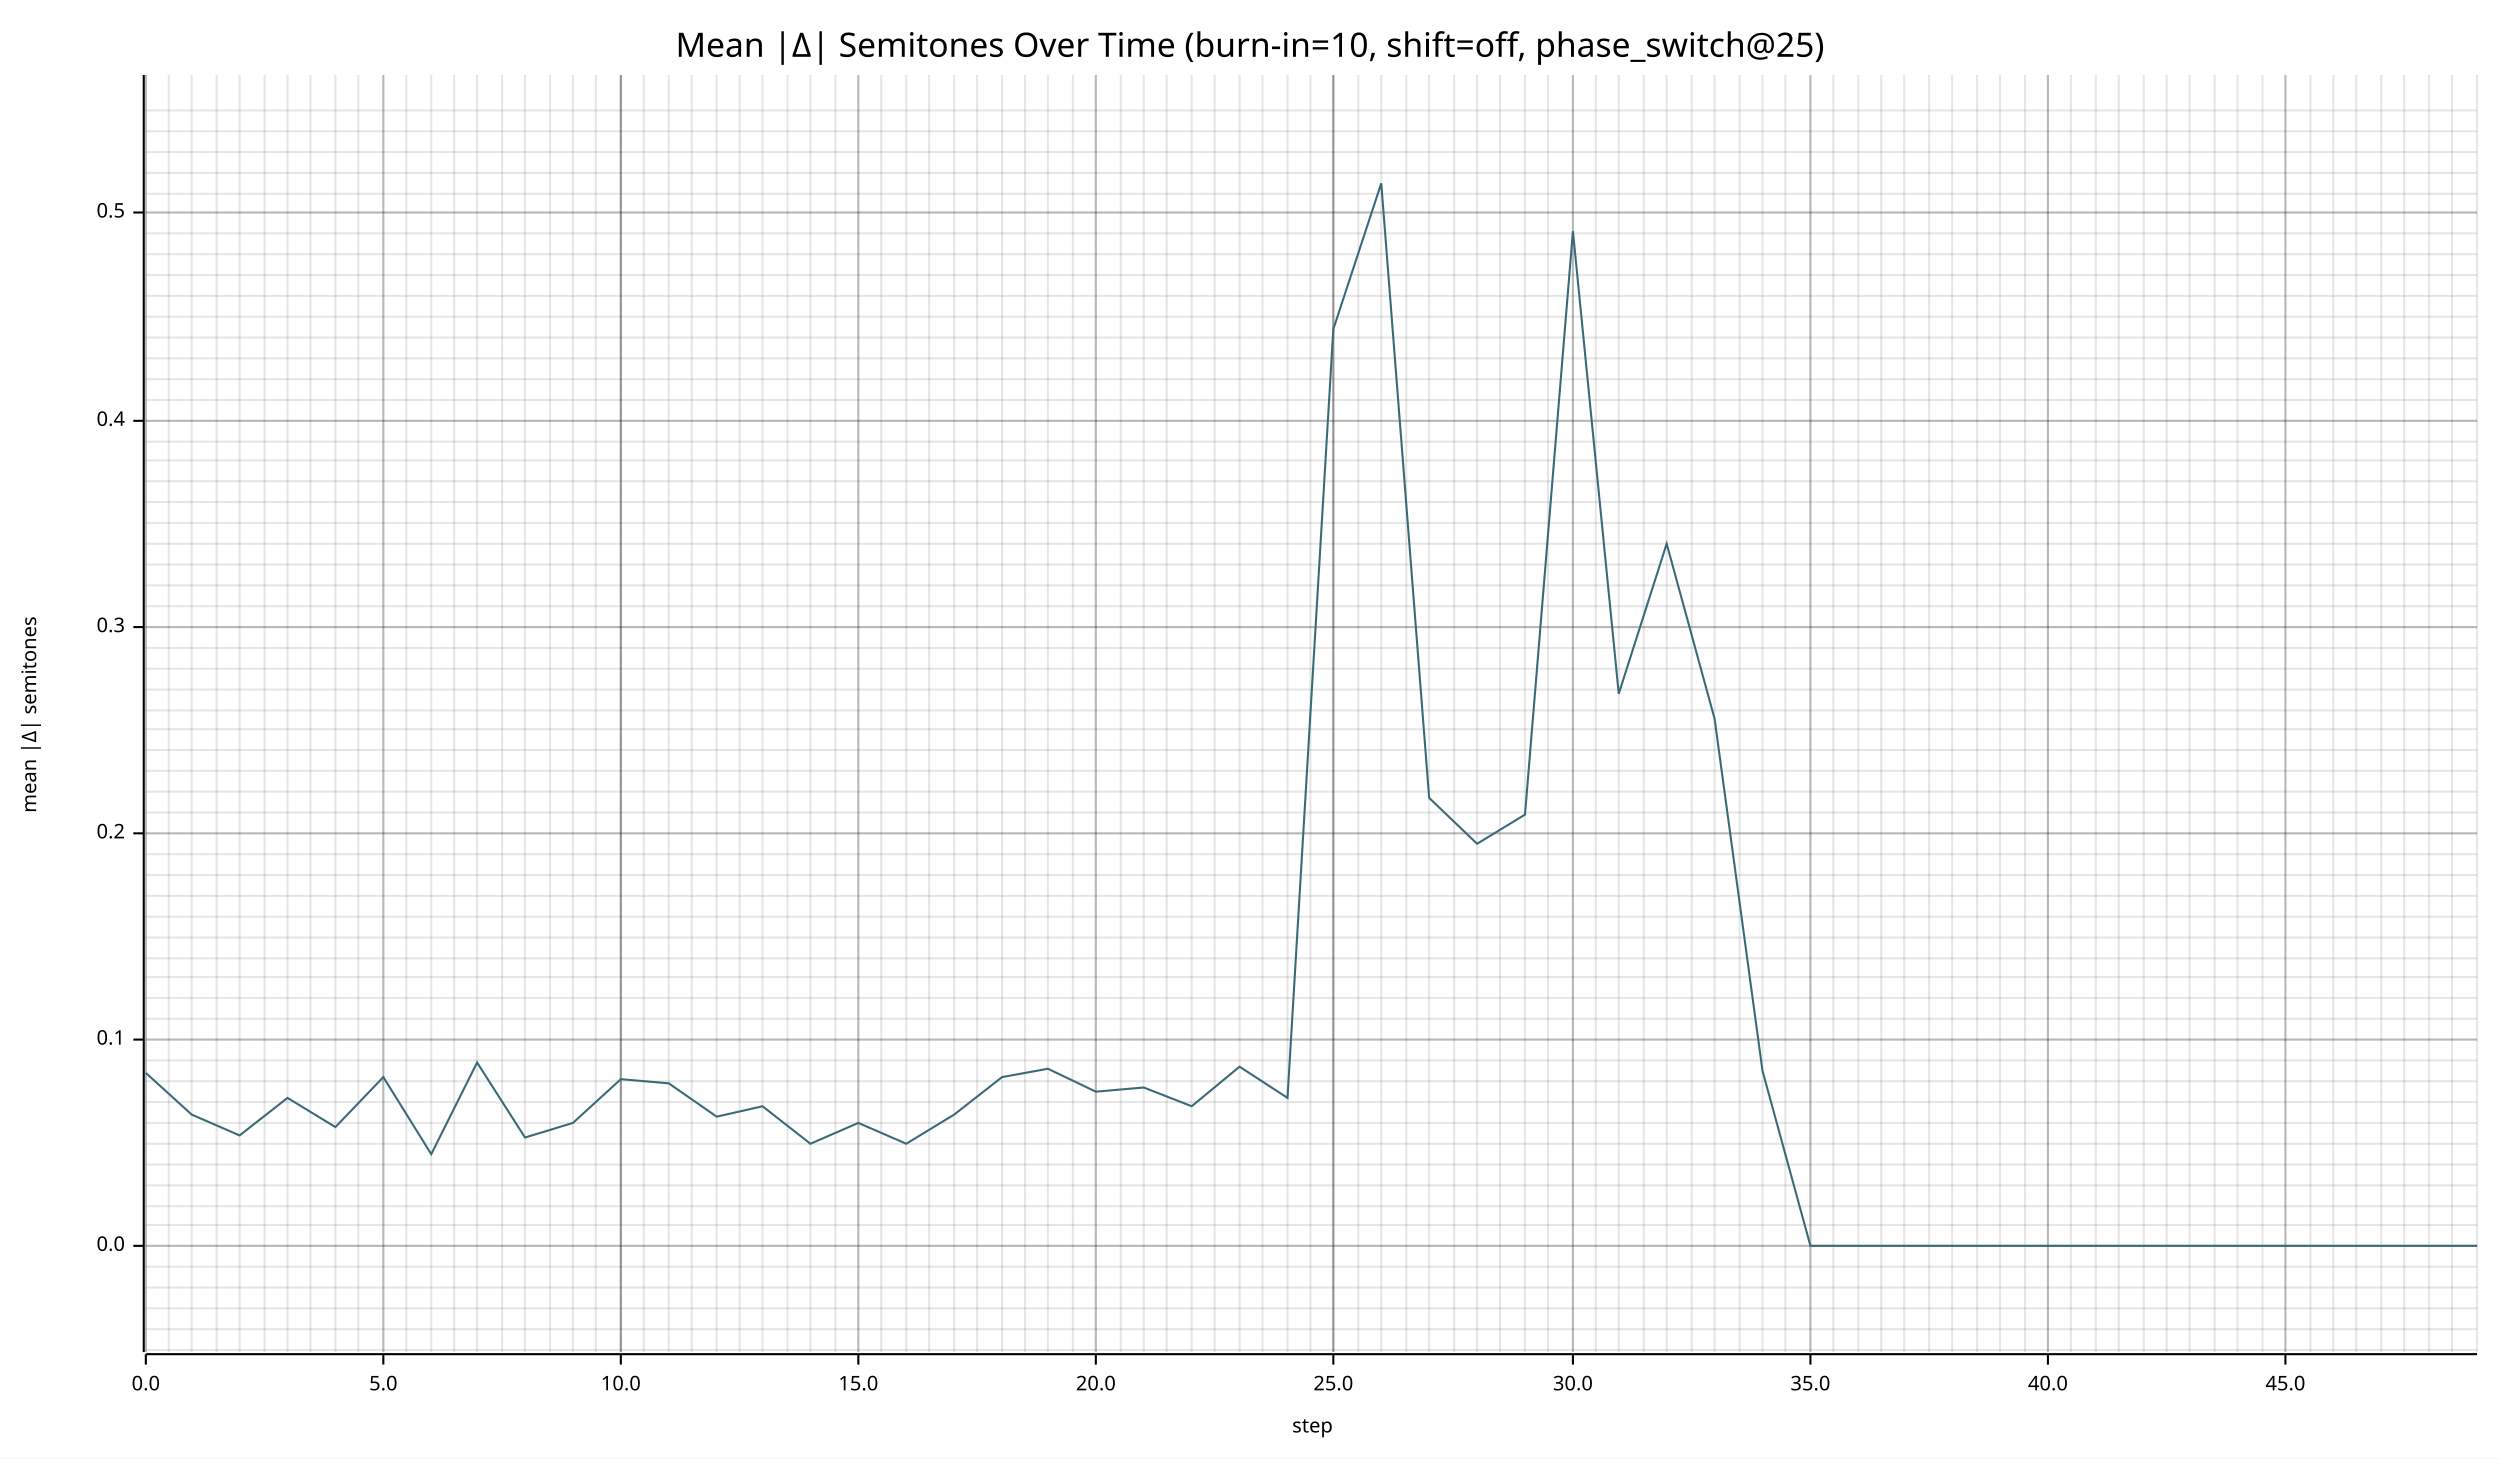
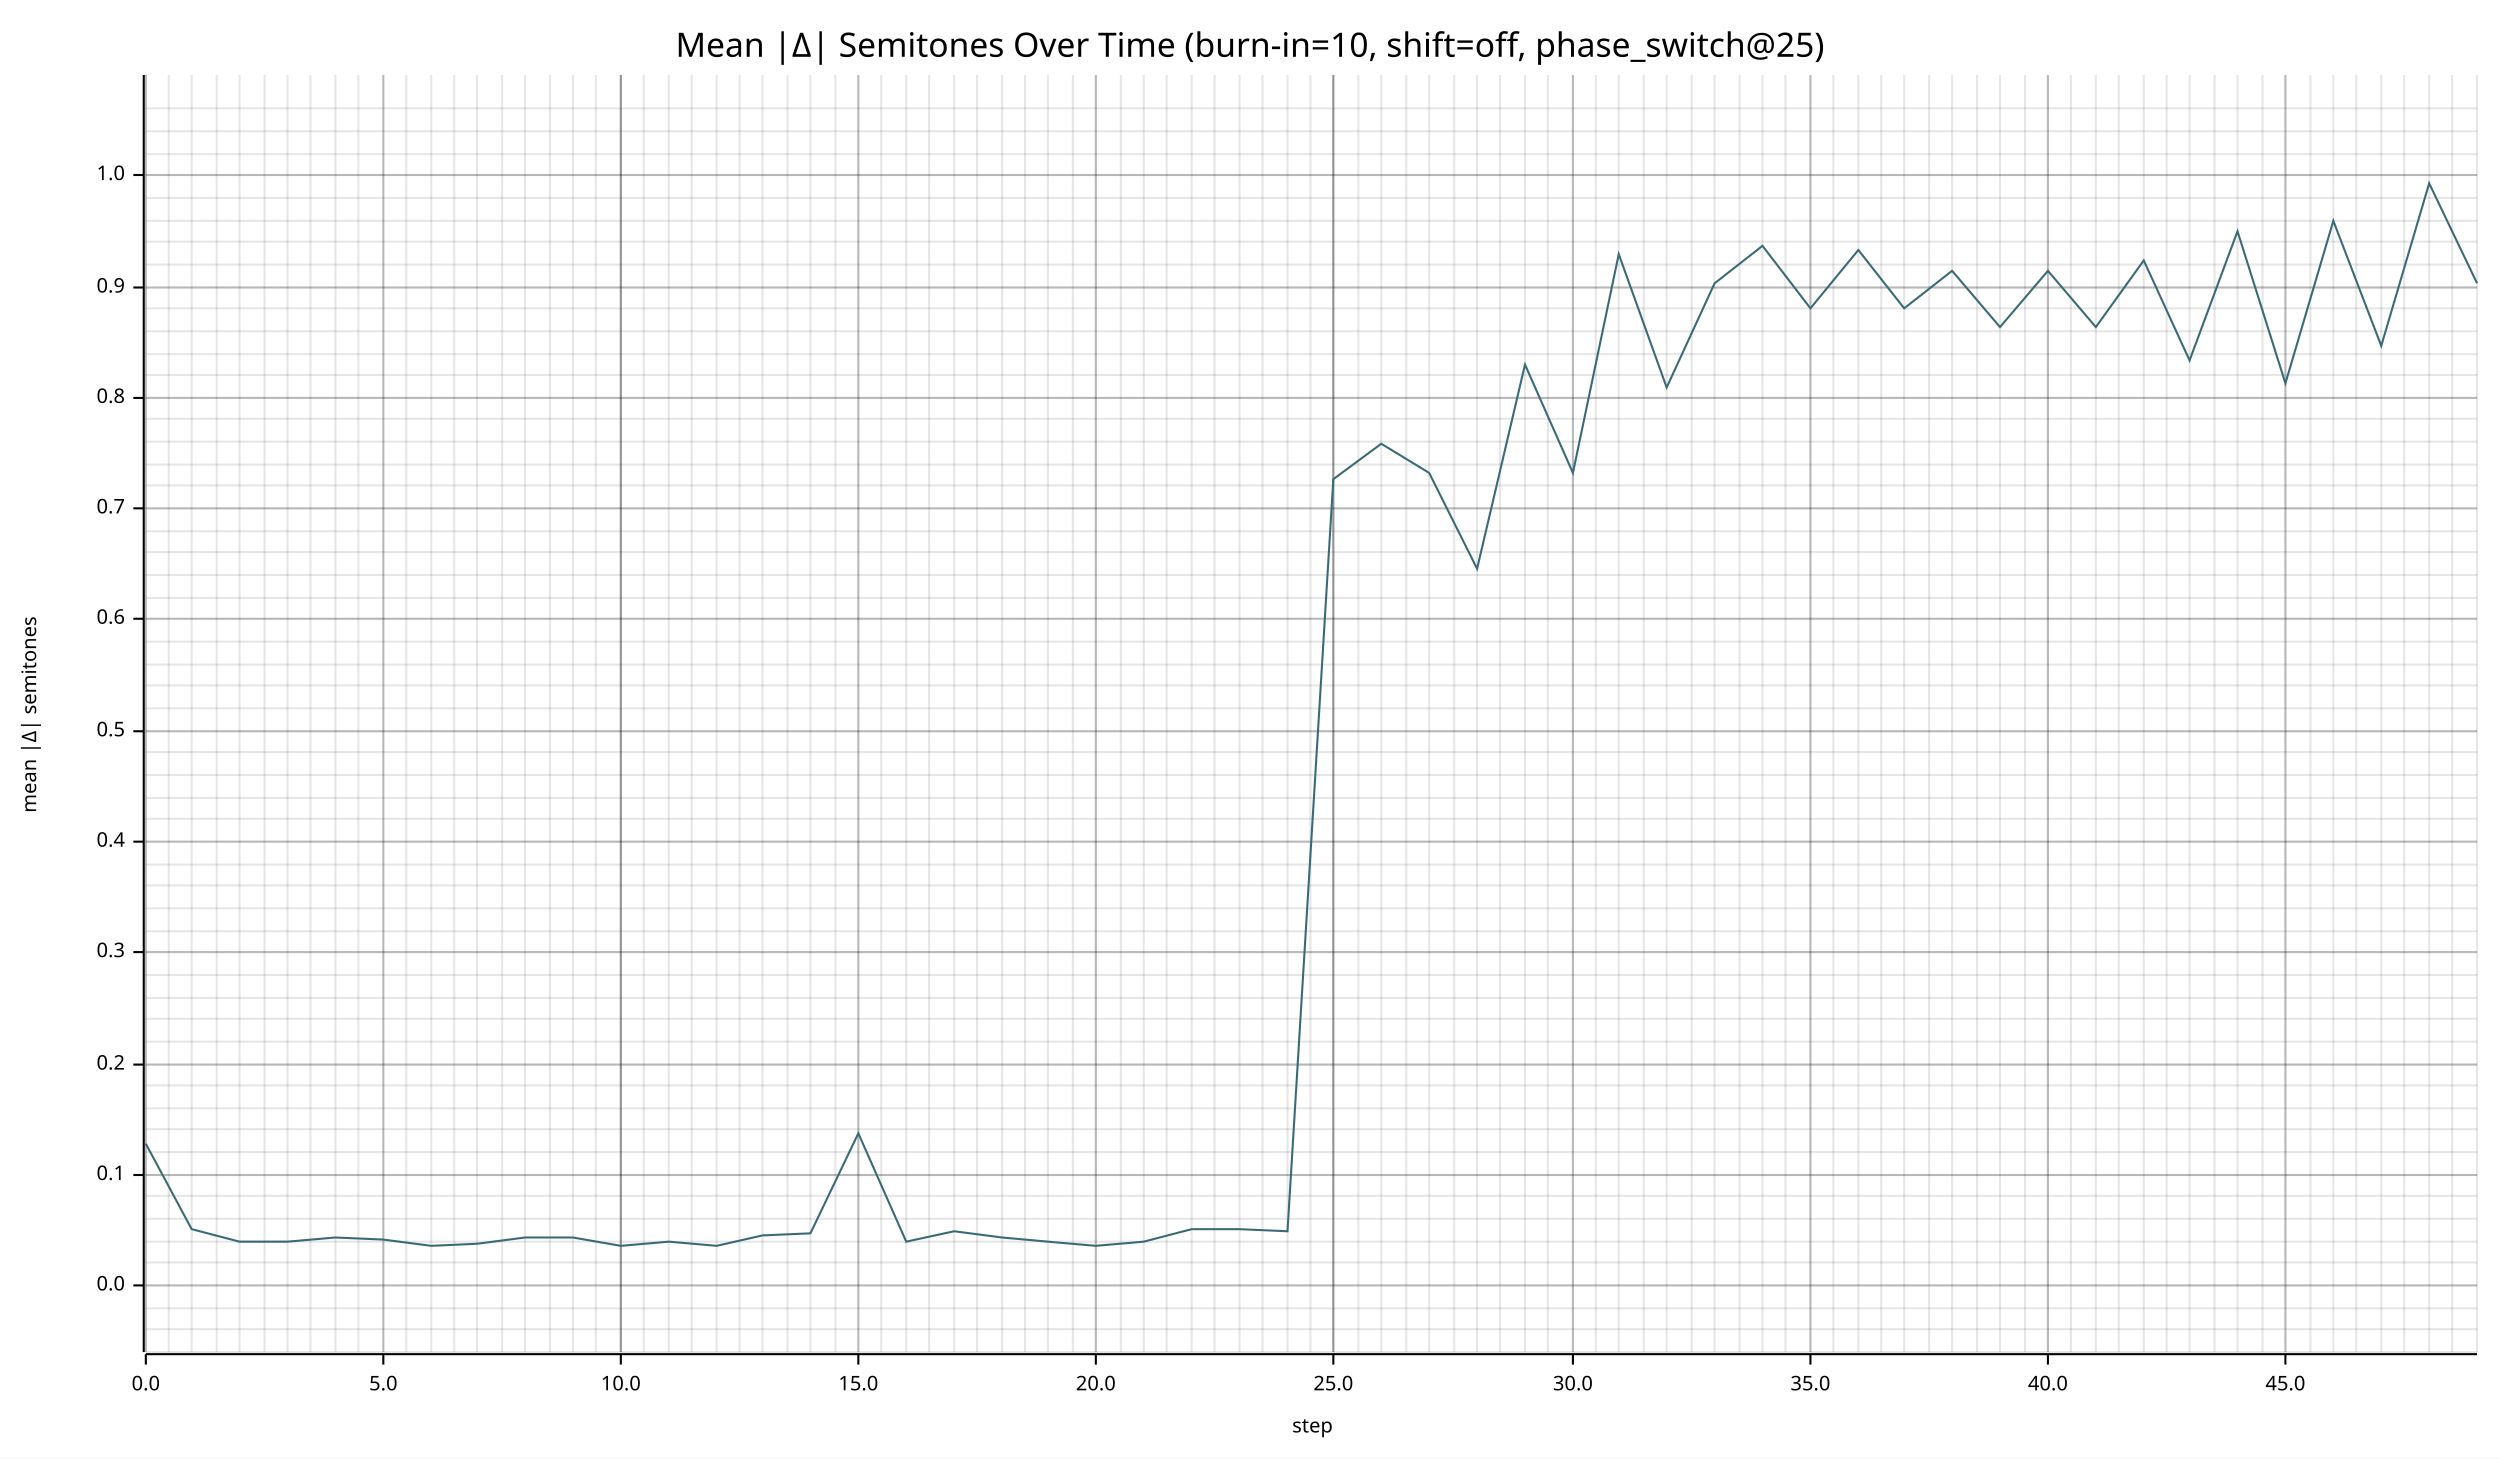
<svg xmlns="http://www.w3.org/2000/svg" width="1200" height="700" viewBox="0 0 1200 700">
  <rect x="0" y="0" width="1200" height="700" opacity="1" fill="#FFFFFF" stroke="none" />
  <text x="600" y="15" dy="0.76em" text-anchor="middle" font-family="sans-serif" font-size="16.129" opacity="1" fill="#000000">
Mean |Δ| Semitones Over Time (burn-in=10, shift=off, phase_switch@25)
</text>
  <line opacity="0.1" stroke="#000000" stroke-width="1" x1="70" y1="649" x2="70" y2="36" />
  <line opacity="0.1" stroke="#000000" stroke-width="1" x1="81" y1="649" x2="81" y2="36" />
  <line opacity="0.1" stroke="#000000" stroke-width="1" x1="92" y1="649" x2="92" y2="36" />
  <line opacity="0.1" stroke="#000000" stroke-width="1" x1="104" y1="649" x2="104" y2="36" />
  <line opacity="0.1" stroke="#000000" stroke-width="1" x1="115" y1="649" x2="115" y2="36" />
  <line opacity="0.1" stroke="#000000" stroke-width="1" x1="127" y1="649" x2="127" y2="36" />
  <line opacity="0.1" stroke="#000000" stroke-width="1" x1="138" y1="649" x2="138" y2="36" />
  <line opacity="0.1" stroke="#000000" stroke-width="1" x1="149" y1="649" x2="149" y2="36" />
  <line opacity="0.1" stroke="#000000" stroke-width="1" x1="161" y1="649" x2="161" y2="36" />
  <line opacity="0.1" stroke="#000000" stroke-width="1" x1="172" y1="649" x2="172" y2="36" />
  <line opacity="0.1" stroke="#000000" stroke-width="1" x1="184" y1="649" x2="184" y2="36" />
  <line opacity="0.1" stroke="#000000" stroke-width="1" x1="195" y1="649" x2="195" y2="36" />
  <line opacity="0.1" stroke="#000000" stroke-width="1" x1="207" y1="649" x2="207" y2="36" />
  <line opacity="0.1" stroke="#000000" stroke-width="1" x1="218" y1="649" x2="218" y2="36" />
  <line opacity="0.1" stroke="#000000" stroke-width="1" x1="229" y1="649" x2="229" y2="36" />
  <line opacity="0.1" stroke="#000000" stroke-width="1" x1="241" y1="649" x2="241" y2="36" />
  <line opacity="0.1" stroke="#000000" stroke-width="1" x1="252" y1="649" x2="252" y2="36" />
  <line opacity="0.1" stroke="#000000" stroke-width="1" x1="264" y1="649" x2="264" y2="36" />
  <line opacity="0.1" stroke="#000000" stroke-width="1" x1="275" y1="649" x2="275" y2="36" />
  <line opacity="0.1" stroke="#000000" stroke-width="1" x1="286" y1="649" x2="286" y2="36" />
  <line opacity="0.1" stroke="#000000" stroke-width="1" x1="298" y1="649" x2="298" y2="36" />
  <line opacity="0.1" stroke="#000000" stroke-width="1" x1="309" y1="649" x2="309" y2="36" />
  <line opacity="0.1" stroke="#000000" stroke-width="1" x1="321" y1="649" x2="321" y2="36" />
  <line opacity="0.1" stroke="#000000" stroke-width="1" x1="332" y1="649" x2="332" y2="36" />
  <line opacity="0.1" stroke="#000000" stroke-width="1" x1="344" y1="649" x2="344" y2="36" />
  <line opacity="0.1" stroke="#000000" stroke-width="1" x1="355" y1="649" x2="355" y2="36" />
  <line opacity="0.1" stroke="#000000" stroke-width="1" x1="366" y1="649" x2="366" y2="36" />
  <line opacity="0.1" stroke="#000000" stroke-width="1" x1="378" y1="649" x2="378" y2="36" />
  <line opacity="0.1" stroke="#000000" stroke-width="1" x1="389" y1="649" x2="389" y2="36" />
  <line opacity="0.1" stroke="#000000" stroke-width="1" x1="401" y1="649" x2="401" y2="36" />
  <line opacity="0.1" stroke="#000000" stroke-width="1" x1="412" y1="649" x2="412" y2="36" />
  <line opacity="0.1" stroke="#000000" stroke-width="1" x1="423" y1="649" x2="423" y2="36" />
  <line opacity="0.1" stroke="#000000" stroke-width="1" x1="435" y1="649" x2="435" y2="36" />
  <line opacity="0.1" stroke="#000000" stroke-width="1" x1="446" y1="649" x2="446" y2="36" />
  <line opacity="0.1" stroke="#000000" stroke-width="1" x1="458" y1="649" x2="458" y2="36" />
  <line opacity="0.1" stroke="#000000" stroke-width="1" x1="469" y1="649" x2="469" y2="36" />
  <line opacity="0.1" stroke="#000000" stroke-width="1" x1="481" y1="649" x2="481" y2="36" />
  <line opacity="0.1" stroke="#000000" stroke-width="1" x1="492" y1="649" x2="492" y2="36" />
  <line opacity="0.1" stroke="#000000" stroke-width="1" x1="503" y1="649" x2="503" y2="36" />
  <line opacity="0.1" stroke="#000000" stroke-width="1" x1="515" y1="649" x2="515" y2="36" />
  <line opacity="0.1" stroke="#000000" stroke-width="1" x1="526" y1="649" x2="526" y2="36" />
  <line opacity="0.1" stroke="#000000" stroke-width="1" x1="538" y1="649" x2="538" y2="36" />
  <line opacity="0.1" stroke="#000000" stroke-width="1" x1="549" y1="649" x2="549" y2="36" />
  <line opacity="0.1" stroke="#000000" stroke-width="1" x1="560" y1="649" x2="560" y2="36" />
  <line opacity="0.1" stroke="#000000" stroke-width="1" x1="572" y1="649" x2="572" y2="36" />
  <line opacity="0.1" stroke="#000000" stroke-width="1" x1="583" y1="649" x2="583" y2="36" />
  <line opacity="0.1" stroke="#000000" stroke-width="1" x1="595" y1="649" x2="595" y2="36" />
  <line opacity="0.1" stroke="#000000" stroke-width="1" x1="606" y1="649" x2="606" y2="36" />
  <line opacity="0.1" stroke="#000000" stroke-width="1" x1="618" y1="649" x2="618" y2="36" />
  <line opacity="0.1" stroke="#000000" stroke-width="1" x1="629" y1="649" x2="629" y2="36" />
  <line opacity="0.1" stroke="#000000" stroke-width="1" x1="640" y1="649" x2="640" y2="36" />
  <line opacity="0.1" stroke="#000000" stroke-width="1" x1="652" y1="649" x2="652" y2="36" />
  <line opacity="0.1" stroke="#000000" stroke-width="1" x1="663" y1="649" x2="663" y2="36" />
  <line opacity="0.1" stroke="#000000" stroke-width="1" x1="675" y1="649" x2="675" y2="36" />
  <line opacity="0.1" stroke="#000000" stroke-width="1" x1="686" y1="649" x2="686" y2="36" />
  <line opacity="0.1" stroke="#000000" stroke-width="1" x1="698" y1="649" x2="698" y2="36" />
  <line opacity="0.1" stroke="#000000" stroke-width="1" x1="709" y1="649" x2="709" y2="36" />
  <line opacity="0.1" stroke="#000000" stroke-width="1" x1="720" y1="649" x2="720" y2="36" />
  <line opacity="0.1" stroke="#000000" stroke-width="1" x1="732" y1="649" x2="732" y2="36" />
  <line opacity="0.1" stroke="#000000" stroke-width="1" x1="743" y1="649" x2="743" y2="36" />
  <line opacity="0.1" stroke="#000000" stroke-width="1" x1="755" y1="649" x2="755" y2="36" />
  <line opacity="0.1" stroke="#000000" stroke-width="1" x1="766" y1="649" x2="766" y2="36" />
  <line opacity="0.1" stroke="#000000" stroke-width="1" x1="777" y1="649" x2="777" y2="36" />
  <line opacity="0.1" stroke="#000000" stroke-width="1" x1="789" y1="649" x2="789" y2="36" />
  <line opacity="0.1" stroke="#000000" stroke-width="1" x1="800" y1="649" x2="800" y2="36" />
  <line opacity="0.1" stroke="#000000" stroke-width="1" x1="812" y1="649" x2="812" y2="36" />
  <line opacity="0.1" stroke="#000000" stroke-width="1" x1="823" y1="649" x2="823" y2="36" />
  <line opacity="0.1" stroke="#000000" stroke-width="1" x1="835" y1="649" x2="835" y2="36" />
  <line opacity="0.1" stroke="#000000" stroke-width="1" x1="846" y1="649" x2="846" y2="36" />
  <line opacity="0.1" stroke="#000000" stroke-width="1" x1="857" y1="649" x2="857" y2="36" />
  <line opacity="0.1" stroke="#000000" stroke-width="1" x1="869" y1="649" x2="869" y2="36" />
  <line opacity="0.1" stroke="#000000" stroke-width="1" x1="880" y1="649" x2="880" y2="36" />
  <line opacity="0.1" stroke="#000000" stroke-width="1" x1="892" y1="649" x2="892" y2="36" />
  <line opacity="0.1" stroke="#000000" stroke-width="1" x1="903" y1="649" x2="903" y2="36" />
  <line opacity="0.1" stroke="#000000" stroke-width="1" x1="914" y1="649" x2="914" y2="36" />
  <line opacity="0.1" stroke="#000000" stroke-width="1" x1="926" y1="649" x2="926" y2="36" />
  <line opacity="0.1" stroke="#000000" stroke-width="1" x1="937" y1="649" x2="937" y2="36" />
  <line opacity="0.1" stroke="#000000" stroke-width="1" x1="949" y1="649" x2="949" y2="36" />
  <line opacity="0.1" stroke="#000000" stroke-width="1" x1="960" y1="649" x2="960" y2="36" />
  <line opacity="0.1" stroke="#000000" stroke-width="1" x1="972" y1="649" x2="972" y2="36" />
  <line opacity="0.1" stroke="#000000" stroke-width="1" x1="983" y1="649" x2="983" y2="36" />
  <line opacity="0.1" stroke="#000000" stroke-width="1" x1="994" y1="649" x2="994" y2="36" />
  <line opacity="0.1" stroke="#000000" stroke-width="1" x1="1006" y1="649" x2="1006" y2="36" />
  <line opacity="0.1" stroke="#000000" stroke-width="1" x1="1017" y1="649" x2="1017" y2="36" />
  <line opacity="0.1" stroke="#000000" stroke-width="1" x1="1029" y1="649" x2="1029" y2="36" />
  <line opacity="0.1" stroke="#000000" stroke-width="1" x1="1040" y1="649" x2="1040" y2="36" />
  <line opacity="0.1" stroke="#000000" stroke-width="1" x1="1051" y1="649" x2="1051" y2="36" />
  <line opacity="0.1" stroke="#000000" stroke-width="1" x1="1063" y1="649" x2="1063" y2="36" />
  <line opacity="0.1" stroke="#000000" stroke-width="1" x1="1074" y1="649" x2="1074" y2="36" />
  <line opacity="0.1" stroke="#000000" stroke-width="1" x1="1086" y1="649" x2="1086" y2="36" />
  <line opacity="0.1" stroke="#000000" stroke-width="1" x1="1097" y1="649" x2="1097" y2="36" />
  <line opacity="0.1" stroke="#000000" stroke-width="1" x1="1109" y1="649" x2="1109" y2="36" />
  <line opacity="0.1" stroke="#000000" stroke-width="1" x1="1120" y1="649" x2="1120" y2="36" />
  <line opacity="0.1" stroke="#000000" stroke-width="1" x1="1131" y1="649" x2="1131" y2="36" />
  <line opacity="0.1" stroke="#000000" stroke-width="1" x1="1143" y1="649" x2="1143" y2="36" />
  <line opacity="0.1" stroke="#000000" stroke-width="1" x1="1154" y1="649" x2="1154" y2="36" />
  <line opacity="0.1" stroke="#000000" stroke-width="1" x1="1166" y1="649" x2="1166" y2="36" />
  <line opacity="0.1" stroke="#000000" stroke-width="1" x1="1177" y1="649" x2="1177" y2="36" />
  <line opacity="0.1" stroke="#000000" stroke-width="1" x1="1189" y1="649" x2="1189" y2="36" />
-   <line opacity="0.1" stroke="#000000" stroke-width="1" x1="70" y1="648" x2="1189" y2="648" />
+   <line opacity="0.1" stroke="#000000" stroke-width="1" x1="70" y1="649" x2="1189" y2="649" />
  <line opacity="0.1" stroke="#000000" stroke-width="1" x1="70" y1="638" x2="1189" y2="638" />
  <line opacity="0.1" stroke="#000000" stroke-width="1" x1="70" y1="628" x2="1189" y2="628" />
-   <line opacity="0.1" stroke="#000000" stroke-width="1" x1="70" y1="618" x2="1189" y2="618" />
-   <line opacity="0.1" stroke="#000000" stroke-width="1" x1="70" y1="608" x2="1189" y2="608" />
-   <line opacity="0.1" stroke="#000000" stroke-width="1" x1="70" y1="598" x2="1189" y2="598" />
-   <line opacity="0.1" stroke="#000000" stroke-width="1" x1="70" y1="588" x2="1189" y2="588" />
-   <line opacity="0.1" stroke="#000000" stroke-width="1" x1="70" y1="579" x2="1189" y2="579" />
-   <line opacity="0.1" stroke="#000000" stroke-width="1" x1="70" y1="569" x2="1189" y2="569" />
-   <line opacity="0.1" stroke="#000000" stroke-width="1" x1="70" y1="559" x2="1189" y2="559" />
-   <line opacity="0.1" stroke="#000000" stroke-width="1" x1="70" y1="549" x2="1189" y2="549" />
-   <line opacity="0.1" stroke="#000000" stroke-width="1" x1="70" y1="539" x2="1189" y2="539" />
-   <line opacity="0.1" stroke="#000000" stroke-width="1" x1="70" y1="529" x2="1189" y2="529" />
-   <line opacity="0.1" stroke="#000000" stroke-width="1" x1="70" y1="519" x2="1189" y2="519" />
-   <line opacity="0.1" stroke="#000000" stroke-width="1" x1="70" y1="509" x2="1189" y2="509" />
-   <line opacity="0.1" stroke="#000000" stroke-width="1" x1="70" y1="499" x2="1189" y2="499" />
+   <line opacity="0.1" stroke="#000000" stroke-width="1" x1="70" y1="617" x2="1189" y2="617" />
+   <line opacity="0.1" stroke="#000000" stroke-width="1" x1="70" y1="606" x2="1189" y2="606" />
+   <line opacity="0.1" stroke="#000000" stroke-width="1" x1="70" y1="596" x2="1189" y2="596" />
+   <line opacity="0.1" stroke="#000000" stroke-width="1" x1="70" y1="585" x2="1189" y2="585" />
+   <line opacity="0.1" stroke="#000000" stroke-width="1" x1="70" y1="574" x2="1189" y2="574" />
+   <line opacity="0.1" stroke="#000000" stroke-width="1" x1="70" y1="564" x2="1189" y2="564" />
+   <line opacity="0.1" stroke="#000000" stroke-width="1" x1="70" y1="553" x2="1189" y2="553" />
+   <line opacity="0.1" stroke="#000000" stroke-width="1" x1="70" y1="542" x2="1189" y2="542" />
+   <line opacity="0.1" stroke="#000000" stroke-width="1" x1="70" y1="532" x2="1189" y2="532" />
+   <line opacity="0.1" stroke="#000000" stroke-width="1" x1="70" y1="521" x2="1189" y2="521" />
+   <line opacity="0.1" stroke="#000000" stroke-width="1" x1="70" y1="511" x2="1189" y2="511" />
+   <line opacity="0.1" stroke="#000000" stroke-width="1" x1="70" y1="500" x2="1189" y2="500" />
  <line opacity="0.1" stroke="#000000" stroke-width="1" x1="70" y1="489" x2="1189" y2="489" />
  <line opacity="0.1" stroke="#000000" stroke-width="1" x1="70" y1="479" x2="1189" y2="479" />
-   <line opacity="0.1" stroke="#000000" stroke-width="1" x1="70" y1="469" x2="1189" y2="469" />
-   <line opacity="0.1" stroke="#000000" stroke-width="1" x1="70" y1="460" x2="1189" y2="460" />
-   <line opacity="0.1" stroke="#000000" stroke-width="1" x1="70" y1="450" x2="1189" y2="450" />
-   <line opacity="0.1" stroke="#000000" stroke-width="1" x1="70" y1="440" x2="1189" y2="440" />
-   <line opacity="0.1" stroke="#000000" stroke-width="1" x1="70" y1="430" x2="1189" y2="430" />
-   <line opacity="0.1" stroke="#000000" stroke-width="1" x1="70" y1="420" x2="1189" y2="420" />
-   <line opacity="0.1" stroke="#000000" stroke-width="1" x1="70" y1="410" x2="1189" y2="410" />
-   <line opacity="0.1" stroke="#000000" stroke-width="1" x1="70" y1="400" x2="1189" y2="400" />
-   <line opacity="0.1" stroke="#000000" stroke-width="1" x1="70" y1="390" x2="1189" y2="390" />
-   <line opacity="0.1" stroke="#000000" stroke-width="1" x1="70" y1="380" x2="1189" y2="380" />
-   <line opacity="0.1" stroke="#000000" stroke-width="1" x1="70" y1="370" x2="1189" y2="370" />
-   <line opacity="0.1" stroke="#000000" stroke-width="1" x1="70" y1="360" x2="1189" y2="360" />
-   <line opacity="0.1" stroke="#000000" stroke-width="1" x1="70" y1="350" x2="1189" y2="350" />
-   <line opacity="0.1" stroke="#000000" stroke-width="1" x1="70" y1="341" x2="1189" y2="341" />
-   <line opacity="0.1" stroke="#000000" stroke-width="1" x1="70" y1="331" x2="1189" y2="331" />
-   <line opacity="0.1" stroke="#000000" stroke-width="1" x1="70" y1="321" x2="1189" y2="321" />
-   <line opacity="0.1" stroke="#000000" stroke-width="1" x1="70" y1="311" x2="1189" y2="311" />
-   <line opacity="0.1" stroke="#000000" stroke-width="1" x1="70" y1="301" x2="1189" y2="301" />
-   <line opacity="0.1" stroke="#000000" stroke-width="1" x1="70" y1="291" x2="1189" y2="291" />
-   <line opacity="0.1" stroke="#000000" stroke-width="1" x1="70" y1="281" x2="1189" y2="281" />
-   <line opacity="0.1" stroke="#000000" stroke-width="1" x1="70" y1="271" x2="1189" y2="271" />
-   <line opacity="0.1" stroke="#000000" stroke-width="1" x1="70" y1="261" x2="1189" y2="261" />
-   <line opacity="0.1" stroke="#000000" stroke-width="1" x1="70" y1="251" x2="1189" y2="251" />
-   <line opacity="0.1" stroke="#000000" stroke-width="1" x1="70" y1="241" x2="1189" y2="241" />
-   <line opacity="0.1" stroke="#000000" stroke-width="1" x1="70" y1="231" x2="1189" y2="231" />
-   <line opacity="0.1" stroke="#000000" stroke-width="1" x1="70" y1="221" x2="1189" y2="221" />
+   <line opacity="0.1" stroke="#000000" stroke-width="1" x1="70" y1="468" x2="1189" y2="468" />
+   <line opacity="0.1" stroke="#000000" stroke-width="1" x1="70" y1="457" x2="1189" y2="457" />
+   <line opacity="0.1" stroke="#000000" stroke-width="1" x1="70" y1="447" x2="1189" y2="447" />
+   <line opacity="0.1" stroke="#000000" stroke-width="1" x1="70" y1="436" x2="1189" y2="436" />
+   <line opacity="0.1" stroke="#000000" stroke-width="1" x1="70" y1="425" x2="1189" y2="425" />
+   <line opacity="0.1" stroke="#000000" stroke-width="1" x1="70" y1="415" x2="1189" y2="415" />
+   <line opacity="0.1" stroke="#000000" stroke-width="1" x1="70" y1="404" x2="1189" y2="404" />
+   <line opacity="0.1" stroke="#000000" stroke-width="1" x1="70" y1="393" x2="1189" y2="393" />
+   <line opacity="0.1" stroke="#000000" stroke-width="1" x1="70" y1="383" x2="1189" y2="383" />
+   <line opacity="0.1" stroke="#000000" stroke-width="1" x1="70" y1="372" x2="1189" y2="372" />
+   <line opacity="0.1" stroke="#000000" stroke-width="1" x1="70" y1="361" x2="1189" y2="361" />
+   <line opacity="0.1" stroke="#000000" stroke-width="1" x1="70" y1="351" x2="1189" y2="351" />
+   <line opacity="0.1" stroke="#000000" stroke-width="1" x1="70" y1="340" x2="1189" y2="340" />
+   <line opacity="0.1" stroke="#000000" stroke-width="1" x1="70" y1="329" x2="1189" y2="329" />
+   <line opacity="0.1" stroke="#000000" stroke-width="1" x1="70" y1="319" x2="1189" y2="319" />
+   <line opacity="0.1" stroke="#000000" stroke-width="1" x1="70" y1="308" x2="1189" y2="308" />
+   <line opacity="0.1" stroke="#000000" stroke-width="1" x1="70" y1="297" x2="1189" y2="297" />
+   <line opacity="0.1" stroke="#000000" stroke-width="1" x1="70" y1="287" x2="1189" y2="287" />
+   <line opacity="0.1" stroke="#000000" stroke-width="1" x1="70" y1="276" x2="1189" y2="276" />
+   <line opacity="0.1" stroke="#000000" stroke-width="1" x1="70" y1="265" x2="1189" y2="265" />
+   <line opacity="0.1" stroke="#000000" stroke-width="1" x1="70" y1="255" x2="1189" y2="255" />
+   <line opacity="0.1" stroke="#000000" stroke-width="1" x1="70" y1="244" x2="1189" y2="244" />
+   <line opacity="0.1" stroke="#000000" stroke-width="1" x1="70" y1="233" x2="1189" y2="233" />
+   <line opacity="0.1" stroke="#000000" stroke-width="1" x1="70" y1="223" x2="1189" y2="223" />
  <line opacity="0.1" stroke="#000000" stroke-width="1" x1="70" y1="212" x2="1189" y2="212" />
-   <line opacity="0.1" stroke="#000000" stroke-width="1" x1="70" y1="202" x2="1189" y2="202" />
-   <line opacity="0.1" stroke="#000000" stroke-width="1" x1="70" y1="192" x2="1189" y2="192" />
-   <line opacity="0.1" stroke="#000000" stroke-width="1" x1="70" y1="182" x2="1189" y2="182" />
-   <line opacity="0.1" stroke="#000000" stroke-width="1" x1="70" y1="172" x2="1189" y2="172" />
-   <line opacity="0.1" stroke="#000000" stroke-width="1" x1="70" y1="162" x2="1189" y2="162" />
-   <line opacity="0.1" stroke="#000000" stroke-width="1" x1="70" y1="152" x2="1189" y2="152" />
-   <line opacity="0.1" stroke="#000000" stroke-width="1" x1="70" y1="142" x2="1189" y2="142" />
-   <line opacity="0.1" stroke="#000000" stroke-width="1" x1="70" y1="132" x2="1189" y2="132" />
-   <line opacity="0.1" stroke="#000000" stroke-width="1" x1="70" y1="122" x2="1189" y2="122" />
-   <line opacity="0.1" stroke="#000000" stroke-width="1" x1="70" y1="112" x2="1189" y2="112" />
-   <line opacity="0.1" stroke="#000000" stroke-width="1" x1="70" y1="102" x2="1189" y2="102" />
-   <line opacity="0.1" stroke="#000000" stroke-width="1" x1="70" y1="93" x2="1189" y2="93" />
-   <line opacity="0.1" stroke="#000000" stroke-width="1" x1="70" y1="83" x2="1189" y2="83" />
-   <line opacity="0.1" stroke="#000000" stroke-width="1" x1="70" y1="73" x2="1189" y2="73" />
+   <line opacity="0.1" stroke="#000000" stroke-width="1" x1="70" y1="201" x2="1189" y2="201" />
+   <line opacity="0.1" stroke="#000000" stroke-width="1" x1="70" y1="191" x2="1189" y2="191" />
+   <line opacity="0.1" stroke="#000000" stroke-width="1" x1="70" y1="180" x2="1189" y2="180" />
+   <line opacity="0.1" stroke="#000000" stroke-width="1" x1="70" y1="170" x2="1189" y2="170" />
+   <line opacity="0.1" stroke="#000000" stroke-width="1" x1="70" y1="159" x2="1189" y2="159" />
+   <line opacity="0.1" stroke="#000000" stroke-width="1" x1="70" y1="148" x2="1189" y2="148" />
+   <line opacity="0.1" stroke="#000000" stroke-width="1" x1="70" y1="138" x2="1189" y2="138" />
+   <line opacity="0.1" stroke="#000000" stroke-width="1" x1="70" y1="127" x2="1189" y2="127" />
+   <line opacity="0.1" stroke="#000000" stroke-width="1" x1="70" y1="116" x2="1189" y2="116" />
+   <line opacity="0.1" stroke="#000000" stroke-width="1" x1="70" y1="106" x2="1189" y2="106" />
+   <line opacity="0.1" stroke="#000000" stroke-width="1" x1="70" y1="95" x2="1189" y2="95" />
+   <line opacity="0.1" stroke="#000000" stroke-width="1" x1="70" y1="84" x2="1189" y2="84" />
+   <line opacity="0.1" stroke="#000000" stroke-width="1" x1="70" y1="74" x2="1189" y2="74" />
  <line opacity="0.1" stroke="#000000" stroke-width="1" x1="70" y1="63" x2="1189" y2="63" />
-   <line opacity="0.1" stroke="#000000" stroke-width="1" x1="70" y1="53" x2="1189" y2="53" />
+   <line opacity="0.1" stroke="#000000" stroke-width="1" x1="70" y1="52" x2="1189" y2="52" />
  <text x="10" y="343" dy="0.76em" text-anchor="middle" font-family="sans-serif" font-size="9.677" opacity="1" fill="#000000" transform="rotate(270, 10, 343)">
mean |Δ| semitones
</text>
  <text x="630" y="690" dy="-0.5ex" text-anchor="middle" font-family="sans-serif" font-size="9.677" opacity="1" fill="#000000">
step
</text>
  <line opacity="0.2" stroke="#000000" stroke-width="1" x1="70" y1="649" x2="70" y2="36" />
  <line opacity="0.2" stroke="#000000" stroke-width="1" x1="184" y1="649" x2="184" y2="36" />
  <line opacity="0.2" stroke="#000000" stroke-width="1" x1="298" y1="649" x2="298" y2="36" />
  <line opacity="0.2" stroke="#000000" stroke-width="1" x1="412" y1="649" x2="412" y2="36" />
  <line opacity="0.2" stroke="#000000" stroke-width="1" x1="526" y1="649" x2="526" y2="36" />
  <line opacity="0.2" stroke="#000000" stroke-width="1" x1="640" y1="649" x2="640" y2="36" />
  <line opacity="0.2" stroke="#000000" stroke-width="1" x1="755" y1="649" x2="755" y2="36" />
  <line opacity="0.2" stroke="#000000" stroke-width="1" x1="869" y1="649" x2="869" y2="36" />
  <line opacity="0.2" stroke="#000000" stroke-width="1" x1="983" y1="649" x2="983" y2="36" />
  <line opacity="0.2" stroke="#000000" stroke-width="1" x1="1097" y1="649" x2="1097" y2="36" />
-   <line opacity="0.2" stroke="#000000" stroke-width="1" x1="70" y1="598" x2="1189" y2="598" />
-   <line opacity="0.2" stroke="#000000" stroke-width="1" x1="70" y1="499" x2="1189" y2="499" />
-   <line opacity="0.2" stroke="#000000" stroke-width="1" x1="70" y1="400" x2="1189" y2="400" />
-   <line opacity="0.2" stroke="#000000" stroke-width="1" x1="70" y1="301" x2="1189" y2="301" />
-   <line opacity="0.2" stroke="#000000" stroke-width="1" x1="70" y1="202" x2="1189" y2="202" />
-   <line opacity="0.2" stroke="#000000" stroke-width="1" x1="70" y1="102" x2="1189" y2="102" />
+   <line opacity="0.2" stroke="#000000" stroke-width="1" x1="70" y1="617" x2="1189" y2="617" />
+   <line opacity="0.2" stroke="#000000" stroke-width="1" x1="70" y1="564" x2="1189" y2="564" />
+   <line opacity="0.2" stroke="#000000" stroke-width="1" x1="70" y1="511" x2="1189" y2="511" />
+   <line opacity="0.2" stroke="#000000" stroke-width="1" x1="70" y1="457" x2="1189" y2="457" />
+   <line opacity="0.2" stroke="#000000" stroke-width="1" x1="70" y1="404" x2="1189" y2="404" />
+   <line opacity="0.2" stroke="#000000" stroke-width="1" x1="70" y1="351" x2="1189" y2="351" />
+   <line opacity="0.2" stroke="#000000" stroke-width="1" x1="70" y1="297" x2="1189" y2="297" />
+   <line opacity="0.2" stroke="#000000" stroke-width="1" x1="70" y1="244" x2="1189" y2="244" />
+   <line opacity="0.2" stroke="#000000" stroke-width="1" x1="70" y1="191" x2="1189" y2="191" />
+   <line opacity="0.2" stroke="#000000" stroke-width="1" x1="70" y1="138" x2="1189" y2="138" />
+   <line opacity="0.2" stroke="#000000" stroke-width="1" x1="70" y1="84" x2="1189" y2="84" />
  <polyline fill="none" opacity="1" stroke="#000000" stroke-width="1" points="69,36 69,649 " />
-   <text x="60" y="598" dy="0.5ex" text-anchor="end" font-family="sans-serif" font-size="9.677" opacity="1" fill="#000000">
+   <text x="60" y="617" dy="0.5ex" text-anchor="end" font-family="sans-serif" font-size="9.677" opacity="1" fill="#000000">
0.0
</text>
-   <polyline fill="none" opacity="1" stroke="#000000" stroke-width="1" points="64,598 69,598 " />
-   <text x="60" y="499" dy="0.5ex" text-anchor="end" font-family="sans-serif" font-size="9.677" opacity="1" fill="#000000">
+   <polyline fill="none" opacity="1" stroke="#000000" stroke-width="1" points="64,617 69,617 " />
+   <text x="60" y="564" dy="0.5ex" text-anchor="end" font-family="sans-serif" font-size="9.677" opacity="1" fill="#000000">
0.1
</text>
-   <polyline fill="none" opacity="1" stroke="#000000" stroke-width="1" points="64,499 69,499 " />
-   <text x="60" y="400" dy="0.5ex" text-anchor="end" font-family="sans-serif" font-size="9.677" opacity="1" fill="#000000">
+   <polyline fill="none" opacity="1" stroke="#000000" stroke-width="1" points="64,564 69,564 " />
+   <text x="60" y="511" dy="0.5ex" text-anchor="end" font-family="sans-serif" font-size="9.677" opacity="1" fill="#000000">
0.2
</text>
-   <polyline fill="none" opacity="1" stroke="#000000" stroke-width="1" points="64,400 69,400 " />
-   <text x="60" y="301" dy="0.5ex" text-anchor="end" font-family="sans-serif" font-size="9.677" opacity="1" fill="#000000">
+   <polyline fill="none" opacity="1" stroke="#000000" stroke-width="1" points="64,511 69,511 " />
+   <text x="60" y="457" dy="0.5ex" text-anchor="end" font-family="sans-serif" font-size="9.677" opacity="1" fill="#000000">
0.3
</text>
-   <polyline fill="none" opacity="1" stroke="#000000" stroke-width="1" points="64,301 69,301 " />
-   <text x="60" y="202" dy="0.5ex" text-anchor="end" font-family="sans-serif" font-size="9.677" opacity="1" fill="#000000">
+   <polyline fill="none" opacity="1" stroke="#000000" stroke-width="1" points="64,457 69,457 " />
+   <text x="60" y="404" dy="0.5ex" text-anchor="end" font-family="sans-serif" font-size="9.677" opacity="1" fill="#000000">
0.4
</text>
-   <polyline fill="none" opacity="1" stroke="#000000" stroke-width="1" points="64,202 69,202 " />
-   <text x="60" y="102" dy="0.5ex" text-anchor="end" font-family="sans-serif" font-size="9.677" opacity="1" fill="#000000">
+   <polyline fill="none" opacity="1" stroke="#000000" stroke-width="1" points="64,404 69,404 " />
+   <text x="60" y="351" dy="0.5ex" text-anchor="end" font-family="sans-serif" font-size="9.677" opacity="1" fill="#000000">
0.5
</text>
-   <polyline fill="none" opacity="1" stroke="#000000" stroke-width="1" points="64,102 69,102 " />
+   <polyline fill="none" opacity="1" stroke="#000000" stroke-width="1" points="64,351 69,351 " />
+   <text x="60" y="297" dy="0.5ex" text-anchor="end" font-family="sans-serif" font-size="9.677" opacity="1" fill="#000000">
+ 0.6
+ </text>
+   <polyline fill="none" opacity="1" stroke="#000000" stroke-width="1" points="64,297 69,297 " />
+   <text x="60" y="244" dy="0.5ex" text-anchor="end" font-family="sans-serif" font-size="9.677" opacity="1" fill="#000000">
+ 0.7
+ </text>
+   <polyline fill="none" opacity="1" stroke="#000000" stroke-width="1" points="64,244 69,244 " />
+   <text x="60" y="191" dy="0.5ex" text-anchor="end" font-family="sans-serif" font-size="9.677" opacity="1" fill="#000000">
+ 0.8
+ </text>
+   <polyline fill="none" opacity="1" stroke="#000000" stroke-width="1" points="64,191 69,191 " />
+   <text x="60" y="138" dy="0.5ex" text-anchor="end" font-family="sans-serif" font-size="9.677" opacity="1" fill="#000000">
+ 0.9
+ </text>
+   <polyline fill="none" opacity="1" stroke="#000000" stroke-width="1" points="64,138 69,138 " />
+   <text x="60" y="84" dy="0.5ex" text-anchor="end" font-family="sans-serif" font-size="9.677" opacity="1" fill="#000000">
+ 1.0
+ </text>
+   <polyline fill="none" opacity="1" stroke="#000000" stroke-width="1" points="64,84 69,84 " />
  <polyline fill="none" opacity="1" stroke="#000000" stroke-width="1" points="70,650 1189,650 " />
  <text x="70" y="660" dy="0.76em" text-anchor="middle" font-family="sans-serif" font-size="9.677" opacity="1" fill="#000000">
0.0
</text>
  <polyline fill="none" opacity="1" stroke="#000000" stroke-width="1" points="70,650 70,655 " />
  <text x="184" y="660" dy="0.76em" text-anchor="middle" font-family="sans-serif" font-size="9.677" opacity="1" fill="#000000">
5.0
</text>
  <polyline fill="none" opacity="1" stroke="#000000" stroke-width="1" points="184,650 184,655 " />
  <text x="298" y="660" dy="0.76em" text-anchor="middle" font-family="sans-serif" font-size="9.677" opacity="1" fill="#000000">
10.0
</text>
  <polyline fill="none" opacity="1" stroke="#000000" stroke-width="1" points="298,650 298,655 " />
  <text x="412" y="660" dy="0.76em" text-anchor="middle" font-family="sans-serif" font-size="9.677" opacity="1" fill="#000000">
15.0
</text>
  <polyline fill="none" opacity="1" stroke="#000000" stroke-width="1" points="412,650 412,655 " />
  <text x="526" y="660" dy="0.76em" text-anchor="middle" font-family="sans-serif" font-size="9.677" opacity="1" fill="#000000">
20.0
</text>
  <polyline fill="none" opacity="1" stroke="#000000" stroke-width="1" points="526,650 526,655 " />
  <text x="640" y="660" dy="0.76em" text-anchor="middle" font-family="sans-serif" font-size="9.677" opacity="1" fill="#000000">
25.0
</text>
  <polyline fill="none" opacity="1" stroke="#000000" stroke-width="1" points="640,650 640,655 " />
  <text x="755" y="660" dy="0.76em" text-anchor="middle" font-family="sans-serif" font-size="9.677" opacity="1" fill="#000000">
30.0
</text>
  <polyline fill="none" opacity="1" stroke="#000000" stroke-width="1" points="755,650 755,655 " />
  <text x="869" y="660" dy="0.76em" text-anchor="middle" font-family="sans-serif" font-size="9.677" opacity="1" fill="#000000">
35.0
</text>
  <polyline fill="none" opacity="1" stroke="#000000" stroke-width="1" points="869,650 869,655 " />
  <text x="983" y="660" dy="0.76em" text-anchor="middle" font-family="sans-serif" font-size="9.677" opacity="1" fill="#000000">
40.0
</text>
  <polyline fill="none" opacity="1" stroke="#000000" stroke-width="1" points="983,650 983,655 " />
  <text x="1097" y="660" dy="0.76em" text-anchor="middle" font-family="sans-serif" font-size="9.677" opacity="1" fill="#000000">
45.0
</text>
  <polyline fill="none" opacity="1" stroke="#000000" stroke-width="1" points="1097,650 1097,655 " />
  <polyline fill="none" opacity="0.2" stroke="#000000" stroke-width="1" points="298,649 298,36 " />
  <polyline fill="none" opacity="0.2" stroke="#000000" stroke-width="1" points="640,649 640,36 " />
-   <polyline fill="none" opacity="1" stroke="#3A6A78" stroke-width="1" points="70,515 92,535 115,545 138,527 161,541 184,517 207,554 229,510 252,546 275,539 298,518 321,520 344,536 366,531 389,549 412,539 435,549 458,535 481,517 503,513 526,524 549,522 572,531 595,512 618,527 640,158 663,88 686,383 709,405 732,391 755,111 777,333 800,261 823,345 846,514 869,598 892,598 914,598 937,598 960,598 983,598 1006,598 1029,598 1051,598 1074,598 1097,598 1120,598 1143,598 1166,598 1189,598 " />
+   <polyline fill="none" opacity="1" stroke="#3A6A78" stroke-width="1" points="70,549 92,590 115,596 138,596 161,594 184,595 207,598 229,597 252,594 275,594 298,598 321,596 344,598 366,593 389,592 412,544 435,596 458,591 481,594 503,596 526,598 549,596 572,590 595,590 618,591 640,230 663,213 686,227 709,273 732,175 755,227 777,122 800,186 823,136 846,118 869,148 892,120 914,148 937,130 960,157 983,130 1006,157 1029,125 1051,173 1074,111 1097,184 1120,106 1143,166 1166,88 1189,136 " />
</svg>
